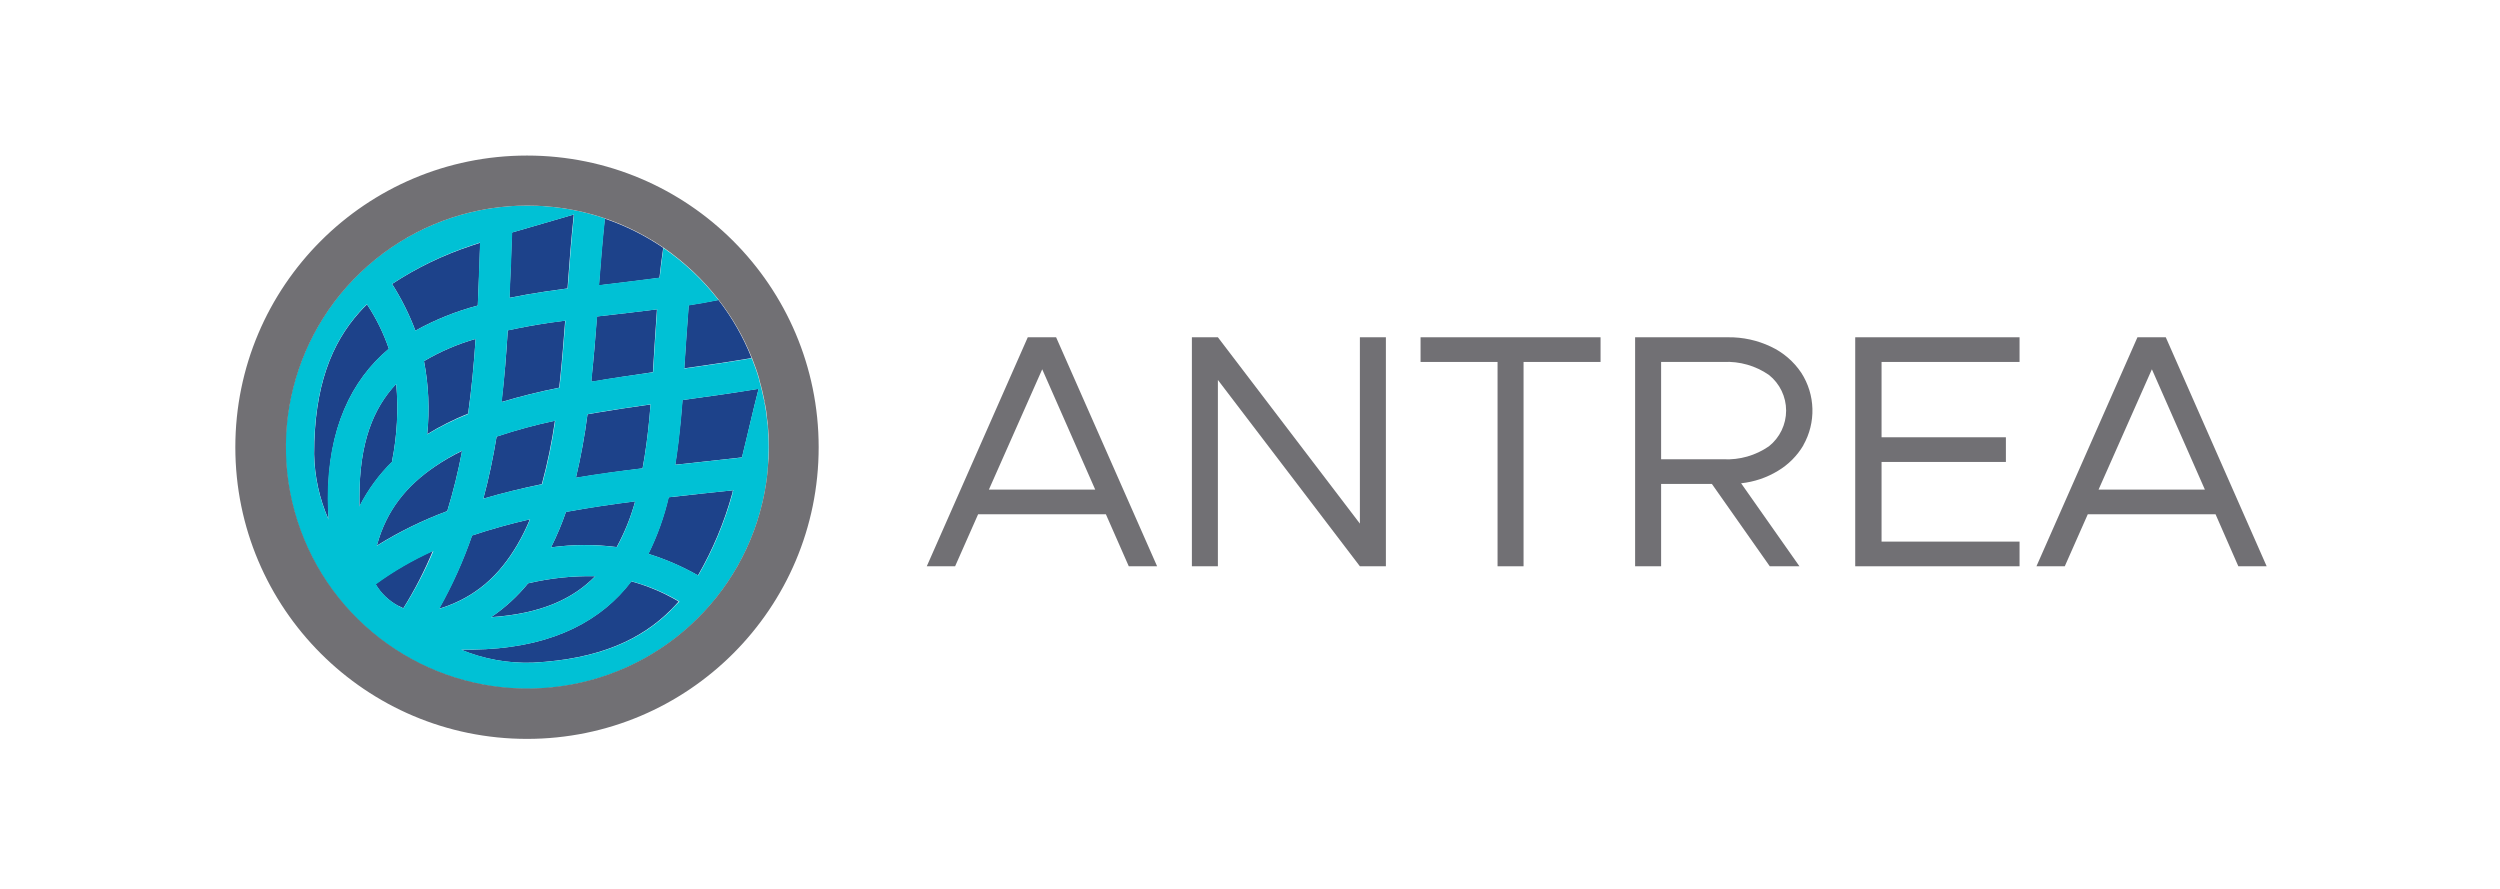
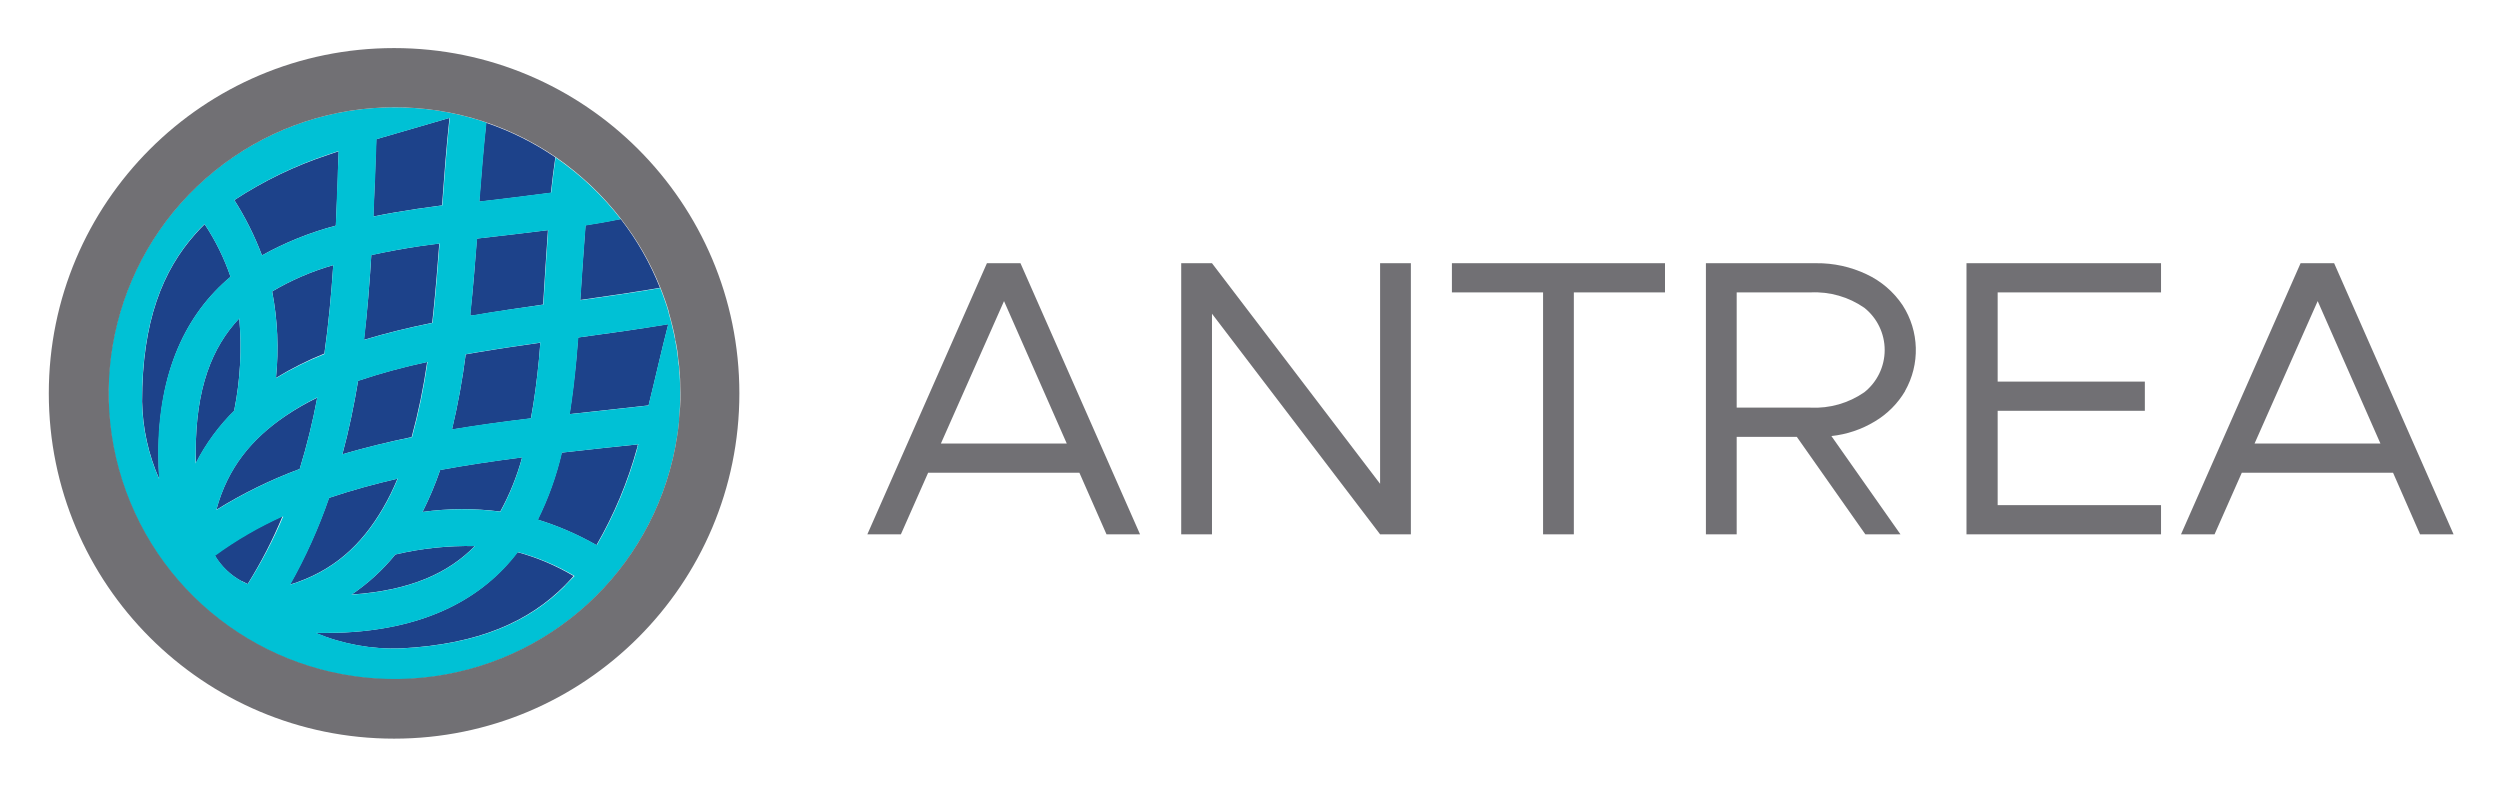
- <svg xmlns="http://www.w3.org/2000/svg" id="Layer_1" data-name="Layer 1" viewBox="0 0 450 160">
+ <svg xmlns="http://www.w3.org/2000/svg" role="img" viewBox="34.94 20.69 380.12 119.37">
  <defs>
-     <style>.cls-1{fill:#717074;}.cls-2{fill:#00c1d5;}.cls-3{fill:#1d428a;}</style>
+     <style>.cls-1{fill:#717074}.cls-2{fill:#00c1d5}</style>
  </defs>
-   <path class="cls-1" d="M199.06,92.57h-23l-4.14,9.36h-5.1L185,60.71h5.1l18.18,41.22h-5.1Zm-1.92-4.44L187.6,66.47,178,88.13Z" />
-   <path class="cls-1" d="M214.54,60.71h4.68l25.56,33.54V60.71h4.68v41.22h-4.68L219.22,68.39v33.54h-4.68Z" />
-   <path class="cls-1" d="M269.56,65.15H255.7V60.71h32.4v4.44H274.24v36.78h-4.68Z" />
-   <path class="cls-1" d="M324.61,80.15A13.18,13.18,0,0,1,320,84.77a16,16,0,0,1-6.6,2.22l10.5,14.94h-5.34L308.14,87.11H299v14.82h-4.68V60.71h16.74a17.43,17.43,0,0,1,7.68,1.68,13.45,13.45,0,0,1,5.49,4.71,12.58,12.58,0,0,1,.36,13.05ZM299,82.67h11.22a13.23,13.23,0,0,0,8.19-2.34,8.21,8.21,0,0,0,0-12.84,13.23,13.23,0,0,0-8.19-2.34H299Z" />
-   <path class="cls-1" d="M338.68,65.15V78.71h22.38v4.44H338.68V97.49h24.84v4.44H333.94V60.71h29.58v4.44Z" />
-   <path class="cls-1" d="M398.8,92.57h-23l-4.14,9.36h-5.1l18.18-41.22h5.1L408,101.93h-5.1Zm-1.92-4.44-9.54-21.66-9.6,21.66Z" />
-   <path class="cls-2" d="M71.71,109.08h0l-.06,0Z" />
-   <path class="cls-2" d="M67.59,105.15s0,0,0,0l0,0Z" />
-   <path class="cls-3" d="M120.34,89.51a46.89,46.89,0,0,1-3.65,10.19,44.82,44.82,0,0,1,8.94,3.88,62.74,62.74,0,0,0,6.17-14.75c0-.19.1-.39.16-.58l-5.41.57Q123.45,89.15,120.34,89.51Z" />
-   <path class="cls-3" d="M113.61,104.64c-5.28,7-13.77,11.56-26.16,12.21-1.59.08-3.1.11-4.54.08a31,31,0,0,0,13,2.35c12.05-.63,19.56-4.22,24.86-9.52.49-.48.94-1,1.39-1.49h0A34.56,34.56,0,0,0,113.61,104.64Z" />
-   <path class="cls-3" d="M122.84,72c-.09,1.19-.19,2.37-.3,3.55-.27,2.74-.59,5.45-1,8.1l4.72-.51c2.46-.27,4.89-.53,7.3-.81,1-4,1.92-8.19,3-12.36C132,70.74,127.43,71.38,122.84,72Z" />
-   <path class="cls-3" d="M117.52,67c.24-3.73.45-7.53.73-11.32-3.61.46-7.23.87-10.8,1.28-.28,3.8-.58,7.6-1,11.36,0,.12,0,.24,0,.35l.32,0C110.32,68.05,113.92,67.54,117.52,67Z" />
-   <path class="cls-3" d="M102.15,51.92c.32-4.48.67-9,1.13-13.31-3.75,1.12-7.49,2.16-11.13,3.24-.07,1.85-.13,3.73-.2,5.62s-.15,4.08-.25,6.14c2.16-.44,4.36-.82,6.58-1.15Q100.2,52.18,102.15,51.92Z" />
-   <path class="cls-3" d="M116.89,75.3c.08-.83.14-1.66.21-2.5-3.27.46-6.51.94-9.68,1.48l-1.67.29A110,110,0,0,1,103.66,86c4-.66,8-1.21,12-1.69C116.2,81.45,116.59,78.42,116.89,75.3Z" />
-   <path class="cls-3" d="M114.33,90.23c-4.21.54-8.38,1.16-12.46,1.91a51.19,51.19,0,0,1-2.69,6.39A44.81,44.81,0,0,1,111,98.47,37.51,37.51,0,0,0,114.33,90.23Z" />
-   <path class="cls-3" d="M100.84,68.05c.35-3.39.62-6.85.89-10.34-1,.13-1.94.25-2.89.39-2.56.39-5,.84-7.44,1.36-.26,4.27-.6,8.58-1.13,12.9,3.33-1,6.81-1.86,10.38-2.58C100.72,69.2,100.78,68.63,100.84,68.05Z" />
-   <path class="cls-3" d="M85.61,61A39.83,39.83,0,0,0,76.32,65a45.29,45.29,0,0,1,.58,13.15,50.14,50.14,0,0,1,7.36-3.7C84.89,70,85.31,65.49,85.61,61Z" />
-   <path class="cls-3" d="M70.57,83a49.1,49.1,0,0,0,.75-13.92h0c-4.15,4.41-6.62,10.61-6.62,20.39v1.7a31.14,31.14,0,0,1,6-8.16Z" />
-   <path class="cls-3" d="M67.83,98.21A70.46,70.46,0,0,1,80.51,92a99.68,99.68,0,0,0,2.67-10.84,37.18,37.18,0,0,0-4.85,2.78C73.24,87.38,69.56,91.78,67.83,98.21Z" />
-   <path class="cls-3" d="M88.39,111.09c9-.62,14.72-3.27,18.74-7.37A48,48,0,0,0,95.05,105,30.8,30.8,0,0,1,88.39,111.09Z" />
-   <path class="cls-3" d="M67.6,105.17a10.59,10.59,0,0,0,4.08,3.89l.06,0c.29.16.57.3.86.43a69.92,69.92,0,0,0,5.32-10.36,57.34,57.34,0,0,0-10.35,6Z" />
-   <path class="cls-3" d="M93.12,98.05a36.12,36.12,0,0,0,2.26-4.58c-3.58.82-7.07,1.79-10.42,2.92A80,80,0,0,1,79,109.59C85.62,107.56,89.9,103.55,93.12,98.05Z" />
-   <path class="cls-3" d="M119.38,44.61v0h0a43.49,43.49,0,0,0-10.52-5.25c-.42,3.89-.75,7.91-1.06,12,3.66-.44,7.32-.87,10.9-1.35C118.9,48.16,119.12,46.37,119.38,44.61Z" />
-   <path class="cls-3" d="M86,55c.12-2.48.22-5,.31-7.42,0-1.3.09-2.59.13-3.89l-1.57.53a60.43,60.43,0,0,0-14.3,6.89,45.5,45.5,0,0,1,4.2,8.41A48.52,48.52,0,0,1,86,55Z" />
-   <path class="cls-3" d="M70,62.78a34.81,34.81,0,0,0-3.94-8c-.47.46-.93.93-1.37,1.43-5,5.58-8.14,13.31-8.14,25.53a30.61,30.61,0,0,0,2.6,11.79c-.07-1.19-.1-2.43-.1-3.73C59,77.22,63.24,68.43,70,62.78Z" />
-   <path class="cls-3" d="M129.33,54h0l-.09,0c-1.74.35-3.51.66-5.28.94-.3,3.74-.54,7.55-.8,11.36,4.14-.58,8.2-1.18,12.13-1.85A43.13,43.13,0,0,0,129.33,54Z" />
-   <path class="cls-3" d="M99.89,75.72a95.82,95.82,0,0,0-10.5,2.86C88.77,82.33,88,86.07,87,89.76c3.44-1,7-1.88,10.53-2.61A94.82,94.82,0,0,0,99.89,75.72Z" />
-   <path class="cls-2" d="M137.17,70.41c.14.57.27,1.14.38,1.72C137.44,71.55,137.31,71,137.17,70.41Z" />
-   <path class="cls-2" d="M137.63,72.58c.1.52.19,1,.27,1.57C137.82,73.62,137.73,73.1,137.63,72.58Z" />
-   <path class="cls-2" d="M136.62,68.33c.18.6.34,1.21.49,1.83C137,69.54,136.8,68.93,136.62,68.33Z" />
-   <path class="cls-2" d="M138.16,84.68c-.13,1.36-.33,2.69-.58,4C137.83,87.37,138,86,138.16,84.68Z" />
-   <path class="cls-2" d="M138.31,82.63q0,.83-.12,1.65Q138.27,83.46,138.31,82.63Z" />
-   <path class="cls-2" d="M138.23,77.32c0,.34.06.67.08,1C138.29,78,138.26,77.66,138.23,77.32Z" />
-   <path class="cls-2" d="M136,66.35c.22.62.42,1.24.6,1.87C136.41,67.59,136.21,67,136,66.35Z" />
-   <path class="cls-2" d="M136,66.32c-.22-.63-.45-1.25-.7-1.87h0C135.54,65.07,135.77,65.69,136,66.32Z" />
-   <path class="cls-2" d="M138,74.87c.06.44.12.89.16,1.35C138.11,75.76,138,75.31,138,74.87Z" />
-   <path class="cls-2" d="M129.33,54a43.7,43.7,0,0,0-4.51-5,43.7,43.7,0,0,1,4.51,5Z" />
-   <path class="cls-2" d="M122.19,46.66c.85.69,1.67,1.41,2.47,2.16C123.86,48.07,123,47.35,122.19,46.66Z" />
-   <path class="cls-2" d="M122.06,46.56c-.86-.69-1.75-1.36-2.67-2h0C120.31,45.2,121.2,45.87,122.06,46.56Z" />
-   <path class="cls-2" d="M138.31,78.33c0-.34-.05-.67-.08-1s0-.74-.08-1.1-.1-.91-.16-1.35l-.09-.72c-.08-.53-.17-1.05-.27-1.57,0-.15,0-.3-.08-.45-.11-.58-.24-1.15-.38-1.72l-.06-.25c-.15-.62-.31-1.23-.49-1.83l0-.11c-.18-.63-.38-1.25-.6-1.87v0c-.22-.63-.45-1.25-.7-1.87-3.93.67-8,1.27-12.13,1.85.26-3.81.5-7.62.8-11.36,1.77-.28,3.54-.59,5.28-.94l.09,0a43.7,43.7,0,0,0-4.51-5l-.16-.15c-.8-.75-1.62-1.47-2.47-2.16l-.13-.1c-.86-.69-1.75-1.36-2.67-2v0c-.26,1.76-.48,3.55-.67,5.34-3.58.48-7.24.91-10.9,1.35.31-4.07.64-8.09,1.06-12a43.5,43.5,0,1,0,28.71,49.37c.25-1.32.45-2.65.58-4l0-.4q.08-.82.12-1.65c0-.71.05-1.42.05-2.13S138.34,79.05,138.31,78.33Zm-31.82-10c.38-3.76.68-7.56,1-11.36,3.57-.41,7.19-.82,10.8-1.28-.28,3.79-.49,7.59-.73,11.32-3.6.51-7.2,1-10.75,1.62l-.32,0C106.46,68.59,106.47,68.47,106.49,68.35Zm-.74,6.22,1.67-.29c3.17-.54,6.41-1,9.68-1.48-.07.84-.13,1.67-.21,2.5-.3,3.12-.69,6.15-1.21,9-4,.48-8,1-12,1.69A110,110,0,0,0,105.75,74.57Zm-6.57,24a51.19,51.19,0,0,0,2.69-6.39c4.08-.75,8.25-1.37,12.46-1.91a37.51,37.51,0,0,1-3.3,8.24A44.81,44.81,0,0,0,99.18,98.53Zm7.95,5.19c-4,4.1-9.76,6.75-18.74,7.37A30.8,30.8,0,0,0,95.05,105,48,48,0,0,1,107.13,103.72ZM92,47.47c.07-1.89.13-3.77.2-5.62,3.64-1.08,7.38-2.12,11.13-3.24-.46,4.36-.81,8.83-1.13,13.31q-2,.26-3.87.54c-2.22.33-4.42.71-6.58,1.15C91.8,51.55,91.88,49.49,92,47.47Zm-.55,12c2.39-.52,4.88-1,7.44-1.36,1-.14,1.91-.26,2.89-.39-.27,3.49-.54,6.95-.89,10.34-.06.58-.12,1.15-.19,1.73-3.57.72-7.05,1.56-10.38,2.58C90.8,68,91.14,63.73,91.4,59.46Zm-2,19.12a95.82,95.82,0,0,1,10.5-2.86,94.82,94.82,0,0,1-2.36,11.43C94,87.88,90.44,88.74,87,89.76,88,86.07,88.77,82.33,89.39,78.58ZM84.83,44.19l1.57-.53c0,1.3-.08,2.59-.13,3.89C86.18,50,86.08,52.49,86,55a48.52,48.52,0,0,0-11.23,4.52,45.5,45.5,0,0,0-4.2-8.41A60.43,60.43,0,0,1,84.83,44.19Zm-7.93,34A45.29,45.29,0,0,0,76.32,65,39.83,39.83,0,0,1,85.61,61c-.3,4.53-.72,9.05-1.35,13.53A50.14,50.14,0,0,0,76.9,78.19Zm6.28,2.93A99.68,99.68,0,0,1,80.51,92a70.46,70.46,0,0,0-12.68,6.25c1.73-6.43,5.41-10.83,10.5-14.31A37.18,37.18,0,0,1,83.18,81.12ZM59.13,93.51a30.61,30.61,0,0,1-2.6-11.79c0-12.22,3.17-19.95,8.14-25.53.44-.5.9-1,1.37-1.43a34.81,34.81,0,0,1,3.94,8c-6.74,5.65-11,14.44-11,27C59,91.08,59.06,92.32,59.13,93.51Zm5.57-4c0-9.78,2.47-16,6.62-20.39h0A49.1,49.1,0,0,1,70.57,83h.09a31.14,31.14,0,0,0-6,8.16Zm7.9,20c-.29-.13-.57-.27-.86-.43h0l0,0a10.59,10.59,0,0,1-4.08-3.89s0,0,0,0l0,0a57.34,57.34,0,0,1,10.35-6A69.92,69.92,0,0,1,72.6,109.52ZM85,96.39c3.35-1.13,6.84-2.1,10.42-2.92a36.12,36.12,0,0,1-2.26,4.58c-3.22,5.5-7.5,9.51-14.08,11.54A80,80,0,0,0,85,96.39Zm35.86,13.37c-5.3,5.3-12.81,8.89-24.86,9.52a31,31,0,0,1-13-2.35c1.44,0,3,0,4.54-.08,12.39-.65,20.88-5.25,26.16-12.21a34.56,34.56,0,0,1,8.6,3.63h0C121.76,108.78,121.31,109.28,120.82,109.76Zm11-20.93a62.74,62.74,0,0,1-6.17,14.75,44.82,44.82,0,0,0-8.94-3.88,46.89,46.89,0,0,0,3.65-10.19q3.1-.36,6.21-.69l5.41-.57C131.9,88.44,131.85,88.64,131.8,88.83Zm1.74-6.49c-2.41.28-4.84.54-7.3.81l-4.72.51c.43-2.65.75-5.36,1-8.1.11-1.18.21-2.36.3-3.55,4.59-.63,9.18-1.27,13.65-2C135.46,74.15,134.54,78.31,133.54,82.34Z" />
-   <path class="cls-1" d="M137.55,72.13c0,.15,0,.3.08.45C137.6,72.43,137.58,72.28,137.55,72.13Z" />
-   <path class="cls-1" d="M137.11,70.16l.06.25Z" />
-   <path class="cls-1" d="M136,66.32v0Z" />
-   <path class="cls-1" d="M136.59,68.22l0,.11Z" />
-   <path class="cls-1" d="M122.06,46.56l.13.1Z" />
-   <path class="cls-1" d="M138.19,84.28l0,.4Z" />
-   <path class="cls-1" d="M137.9,74.15l.09.72Z" />
-   <path class="cls-1" d="M94.86,28a52.5,52.5,0,1,0,52.5,52.5A52.51,52.51,0,0,0,94.86,28Zm43.33,56.28,0,.4c-.13,1.36-.33,2.69-.58,4a43.46,43.46,0,1,1-18.19-44.12c.92.63,1.81,1.3,2.67,2l.13.1c.85.69,1.67,1.41,2.47,2.16l.16.15a43.7,43.7,0,0,1,4.51,5,43.13,43.13,0,0,1,6,10.47c.25.62.48,1.24.7,1.87v0c.22.62.42,1.24.6,1.87l0,.11c.18.6.34,1.21.49,1.83l.06.25c.14.57.27,1.14.38,1.72,0,.15,0,.3.08.45.1.52.19,1,.27,1.57l.09.72c0,.44.12.89.16,1.35s.06.73.08,1.1.06.67.08,1c0,.72.05,1.44.05,2.17s0,1.42-.05,2.13Q138.26,83.46,138.19,84.28Z" />
-   <path class="cls-1" d="M124.66,48.82l.16.15Z" />
-   <path class="cls-1" d="M138.36,80.5c0,.71,0,1.42-.05,2.13C138.34,81.92,138.36,81.21,138.36,80.5Z" />
-   <path class="cls-1" d="M138.15,76.22c0,.36.06.73.08,1.1C138.21,77,138.19,76.58,138.15,76.22Z" />
-   <path class="cls-1" d="M138.31,78.33c0,.72.05,1.44.05,2.17C138.36,79.77,138.34,79.05,138.31,78.33Z" />
+   <path d="M199.06 92.57h-23l-4.14 9.36h-5.1L185 60.71h5.1l18.18 41.22h-5.1zm-1.92-4.44l-9.54-21.66-9.6 21.66zm17.4-27.42h4.68l25.56 33.54V60.71h4.68v41.22h-4.68l-25.56-33.54v33.54h-4.68zm55.02 4.44H255.7v-4.44h32.4v4.44h-13.86v36.78h-4.68zm55.05 15a13.18 13.18 0 0 1-4.61 4.62 16 16 0 0 1-6.6 2.22l10.5 14.94h-5.34l-10.42-14.82H299v14.82h-4.68V60.71h16.74a17.43 17.43 0 0 1 7.68 1.68 13.45 13.45 0 0 1 5.49 4.71 12.58 12.58 0 0 1 .36 13.05zM299 82.67h11.22a13.23 13.23 0 0 0 8.19-2.34 8.21 8.21 0 0 0 0-12.84 13.23 13.23 0 0 0-8.19-2.34H299zm39.68-17.52v13.56h22.38v4.44h-22.38v14.34h24.84v4.44h-29.58V60.71h29.58v4.44zm60.12 27.42h-23l-4.14 9.36h-5.1l18.18-41.22h5.1L408 101.93h-5.1zm-1.92-4.44l-9.54-21.66-9.6 21.66z" class="cls-1" />
+   <path d="M71.71 109.08h-.06zm-4.12-3.93z" class="cls-2" />
+   <path fill="#1d428a" d="M120.34 89.51a46.89 46.89 0 0 1-3.65 10.19 44.82 44.82 0 0 1 8.94 3.88 62.74 62.74 0 0 0 6.17-14.75c0-.19.1-.39.16-.58l-5.41.57q-3.1.33-6.21.69zm-6.73 15.13c-5.28 7-13.77 11.56-26.16 12.21-1.59.08-3.1.11-4.54.08a31 31 0 0 0 13 2.35c12.05-.63 19.56-4.22 24.86-9.52.49-.48.94-1 1.39-1.49a34.56 34.56 0 0 0-8.55-3.63zM122.84 72c-.09 1.19-.19 2.37-.3 3.55-.27 2.74-.59 5.45-1 8.1l4.72-.51c2.46-.27 4.89-.53 7.3-.81 1-4 1.92-8.19 3-12.36-4.56.77-9.13 1.41-13.72 2.03zm-5.32-5c.24-3.73.45-7.53.73-11.32-3.61.46-7.23.87-10.8 1.28-.28 3.8-.58 7.6-1 11.36v.35h.32c3.55-.62 7.15-1.13 10.75-1.67zm-15.37-15.08c.32-4.48.67-9 1.13-13.31-3.75 1.12-7.49 2.16-11.13 3.24-.07 1.85-.13 3.73-.2 5.62s-.15 4.08-.25 6.14c2.16-.44 4.36-.82 6.58-1.15q1.92-.28 3.87-.54zm14.74 23.38c.08-.83.14-1.66.21-2.5-3.27.46-6.51.94-9.68 1.48l-1.67.29A110 110 0 0 1 103.66 86c4-.66 8-1.21 12-1.69.54-2.86.93-5.89 1.23-9.01zm-2.56 14.93c-4.21.54-8.38 1.16-12.46 1.91a51.19 51.19 0 0 1-2.69 6.39 44.81 44.81 0 0 1 11.82-.06 37.51 37.51 0 0 0 3.33-8.24zm-13.49-22.18c.35-3.39.62-6.85.89-10.34-1 .13-1.94.25-2.89.39-2.56.39-5 .84-7.44 1.36-.26 4.27-.6 8.58-1.13 12.9 3.33-1 6.81-1.86 10.38-2.58.07-.58.13-1.15.19-1.73zM85.61 61a39.83 39.83 0 0 0-9.29 4 45.29 45.29 0 0 1 .58 13.15 50.14 50.14 0 0 1 7.36-3.7c.63-4.45 1.05-8.96 1.35-13.45zM70.57 83a49.1 49.1 0 0 0 .75-13.92c-4.15 4.41-6.62 10.61-6.62 20.39v1.7a31.14 31.14 0 0 1 6-8.16zm-2.74 15.21A70.46 70.46 0 0 1 80.51 92a99.68 99.68 0 0 0 2.67-10.84 37.18 37.18 0 0 0-4.85 2.78c-5.09 3.44-8.77 7.84-10.5 14.27zm20.56 12.88c9-.62 14.72-3.27 18.74-7.37A48 48 0 0 0 95.05 105a30.8 30.8 0 0 1-6.66 6.09zm-20.79-5.92a10.59 10.59 0 0 0 4.08 3.89h.06c.29.16.57.3.86.43a69.92 69.92 0 0 0 5.32-10.36 57.34 57.34 0 0 0-10.35 6zm25.52-7.12a36.12 36.12 0 0 0 2.26-4.58c-3.58.82-7.07 1.79-10.42 2.92a80 80 0 0 1-5.96 13.2c6.62-2.03 10.9-6.04 14.12-11.54zm26.26-53.44a43.49 43.49 0 0 0-10.52-5.25c-.42 3.89-.75 7.91-1.06 12 3.66-.44 7.32-.87 10.9-1.35.2-1.85.42-3.64.68-5.4zM86 55c.12-2.48.22-5 .31-7.42 0-1.3.09-2.59.13-3.89l-1.57.53a60.43 60.43 0 0 0-14.3 6.89 45.5 45.5 0 0 1 4.2 8.41A48.52 48.52 0 0 1 86 55zm-16 7.78a34.81 34.81 0 0 0-3.94-8c-.47.46-.93.93-1.37 1.43-5 5.58-8.14 13.31-8.14 25.53a30.61 30.61 0 0 0 2.6 11.79c-.07-1.19-.1-2.43-.1-3.73C59 77.22 63.24 68.43 70 62.78zM129.33 54h-.09c-1.74.35-3.51.66-5.28.94-.3 3.74-.54 7.55-.8 11.36 4.14-.58 8.2-1.18 12.13-1.85A43.13 43.13 0 0 0 129.33 54zM99.89 75.72a95.82 95.82 0 0 0-10.5 2.86C88.77 82.33 88 86.07 87 89.76c3.44-1 7-1.88 10.53-2.61a94.82 94.82 0 0 0 2.36-11.43z" />
+   <path d="M137.17 70.41c.14.57.27 1.14.38 1.72-.11-.58-.24-1.13-.38-1.72zm.46 2.17c.1.52.19 1 .27 1.57-.08-.53-.17-1.05-.27-1.57zm-1.01-4.25c.18.6.34 1.21.49 1.83-.11-.62-.31-1.23-.49-1.83zm1.54 16.35c-.13 1.36-.33 2.69-.58 4 .25-1.31.42-2.68.58-4zm.15-2.05q0 .83-.12 1.65.08-.82.12-1.65zm-.08-5.31c0 .34.06.67.08 1-.02-.32-.05-.66-.08-1zM136 66.35c.22.62.42 1.24.6 1.87-.19-.63-.39-1.22-.6-1.87zm0-.03c-.22-.63-.45-1.25-.7-1.87.24.62.47 1.24.7 1.87zm2 8.55c.06.44.12.89.16 1.35-.05-.46-.16-.91-.16-1.35zM129.33 54a43.7 43.7 0 0 0-4.51-5 43.7 43.7 0 0 1 4.51 5zm-7.14-7.34c.85.69 1.67 1.41 2.47 2.16-.8-.75-1.66-1.47-2.47-2.16zm-.13-.1c-.86-.69-1.75-1.36-2.67-2 .92.64 1.81 1.31 2.67 2z" class="cls-2" />
+   <path d="M138.31 78.33c0-.34-.05-.67-.08-1s0-.74-.08-1.1-.1-.91-.16-1.35l-.09-.72c-.08-.53-.17-1.05-.27-1.57 0-.15 0-.3-.08-.45-.11-.58-.24-1.15-.38-1.72l-.06-.25c-.15-.62-.31-1.23-.49-1.83v-.11c-.18-.63-.38-1.25-.6-1.87-.22-.63-.45-1.25-.7-1.87-3.93.67-8 1.27-12.13 1.85.26-3.81.5-7.62.8-11.36 1.77-.28 3.54-.59 5.28-.94h.09a43.7 43.7 0 0 0-4.51-5l-.16-.15c-.8-.75-1.62-1.47-2.47-2.16l-.13-.1c-.86-.69-1.75-1.36-2.67-2-.26 1.76-.48 3.55-.67 5.34-3.58.48-7.24.91-10.9 1.35.31-4.07.64-8.09 1.06-12a43.5 43.5 0 1 0 28.71 49.37c.25-1.32.45-2.65.58-4v-.4q.08-.82.12-1.65c0-.71.05-1.42.05-2.13s-.03-1.46-.06-2.18zm-31.82-10c.38-3.76.68-7.56 1-11.36 3.57-.41 7.19-.82 10.8-1.28-.28 3.79-.49 7.59-.73 11.32-3.6.51-7.2 1-10.75 1.62h-.32c-.03-.04-.02-.16 0-.28zm-.74 6.22l1.67-.29c3.17-.54 6.41-1 9.68-1.48-.07.84-.13 1.67-.21 2.5-.3 3.12-.69 6.15-1.21 9-4 .48-8 1-12 1.69a110 110 0 0 0 2.07-11.4zm-6.57 24a51.19 51.19 0 0 0 2.69-6.39c4.08-.75 8.25-1.37 12.46-1.91a37.51 37.51 0 0 1-3.3 8.24 44.81 44.81 0 0 0-11.85.04zm7.95 5.19c-4 4.1-9.76 6.75-18.74 7.37a30.8 30.8 0 0 0 6.66-6.11 48 48 0 0 1 12.08-1.28zM92 47.47c.07-1.89.13-3.77.2-5.62 3.64-1.08 7.38-2.12 11.13-3.24-.46 4.36-.81 8.83-1.13 13.31q-2 .26-3.87.54c-2.22.33-4.42.71-6.58 1.15.05-2.06.13-4.12.25-6.14zm-.55 12c2.39-.52 4.88-1 7.44-1.36 1-.14 1.91-.26 2.89-.39-.27 3.49-.54 6.95-.89 10.34-.06.58-.12 1.15-.19 1.73-3.57.72-7.05 1.56-10.38 2.58.48-4.37.82-8.64 1.08-12.91zm-2 19.12a95.82 95.82 0 0 1 10.5-2.86 94.82 94.82 0 0 1-2.36 11.43c-3.59.72-7.15 1.58-10.59 2.6 1-3.69 1.77-7.43 2.39-11.18zm-4.62-34.4l1.57-.53c0 1.3-.08 2.59-.13 3.89-.09 2.45-.19 4.94-.27 7.45a48.52 48.52 0 0 0-11.23 4.52 45.5 45.5 0 0 0-4.2-8.41 60.43 60.43 0 0 1 14.26-6.92zm-7.93 34A45.29 45.29 0 0 0 76.32 65a39.83 39.83 0 0 1 9.29-4c-.3 4.53-.72 9.05-1.35 13.53a50.14 50.14 0 0 0-7.36 3.66zm6.28 2.93A99.68 99.68 0 0 1 80.51 92a70.46 70.46 0 0 0-12.68 6.25c1.73-6.43 5.41-10.83 10.5-14.31a37.18 37.18 0 0 1 4.85-2.82zM59.13 93.51a30.61 30.61 0 0 1-2.6-11.79c0-12.22 3.17-19.95 8.14-25.53.44-.5.9-1 1.37-1.43a34.81 34.81 0 0 1 3.94 8c-6.74 5.65-11 14.44-11 27 .02 1.32.08 2.56.15 3.75zm5.57-4c0-9.78 2.47-16 6.62-20.39A49.1 49.1 0 0 1 70.57 83h.09a31.14 31.14 0 0 0-6 8.16zm7.9 20c-.29-.13-.57-.27-.86-.43a10.59 10.59 0 0 1-4.08-3.89 57.34 57.34 0 0 1 10.35-6 69.92 69.92 0 0 1-5.41 10.33zM85 96.39c3.35-1.13 6.84-2.1 10.42-2.92a36.12 36.12 0 0 1-2.26 4.58c-3.22 5.5-7.5 9.51-14.08 11.54A80 80 0 0 0 85 96.39zm35.86 13.37c-5.3 5.3-12.81 8.89-24.86 9.52a31 31 0 0 1-13-2.35c1.44 0 3 0 4.54-.08 12.39-.65 20.88-5.25 26.16-12.21a34.56 34.56 0 0 1 8.6 3.63c-.54.51-.99 1.01-1.48 1.49zm11-20.93a62.74 62.74 0 0 1-6.17 14.75 44.82 44.82 0 0 0-8.94-3.88 46.89 46.89 0 0 0 3.65-10.19q3.1-.36 6.21-.69l5.41-.57c-.12.19-.17.39-.22.58zm1.74-6.49c-2.41.28-4.84.54-7.3.81l-4.72.51c.43-2.65.75-5.36 1-8.1.11-1.18.21-2.36.3-3.55 4.59-.63 9.18-1.27 13.65-2-1.07 4.14-1.99 8.3-2.99 12.33z" class="cls-2" />
+   <path d="M137.55 72.13c0 .15 0 .3.08.45-.03-.15-.05-.3-.08-.45zm-.44-1.97l.06.25zM136 66.32zm.59 1.9v.11zm-14.53-21.66l.13.1zm16.13 37.72v.4zm-.29-10.13l.09.72z" class="cls-1" />
+   <path d="M94.86 28a52.5 52.5 0 1 0 52.5 52.5A52.51 52.51 0 0 0 94.86 28zm43.33 56.28v.4c-.13 1.36-.33 2.69-.58 4a43.46 43.46 0 1 1-18.19-44.12c.92.63 1.81 1.3 2.67 2l.13.1c.85.69 1.67 1.41 2.47 2.16l.16.15a43.7 43.7 0 0 1 4.51 5 43.13 43.13 0 0 1 6 10.47c.25.62.48 1.24.7 1.87.22.62.42 1.24.6 1.87v.11c.18.6.34 1.21.49 1.83l.06.25c.14.57.27 1.14.38 1.72 0 .15 0 .3.08.45.1.52.19 1 .27 1.57l.09.72c0 .44.12.89.16 1.35s.06.73.08 1.1.06.67.08 1c0 .72.05 1.44.05 2.17s0 1.42-.05 2.13q-.09.88-.16 1.7zm-13.53-35.46l.16.15z" class="cls-1" />
+   <path d="M138.36 80.5c0 .71 0 1.42-.05 2.13.03-.71.05-1.42.05-2.13zm-.21-4.28c0 .36.06.73.08 1.1-.02-.32-.04-.74-.08-1.1zm.16 2.11c0 .72.05 1.44.05 2.17 0-.73-.02-1.45-.05-2.17z" class="cls-1" />
</svg>
